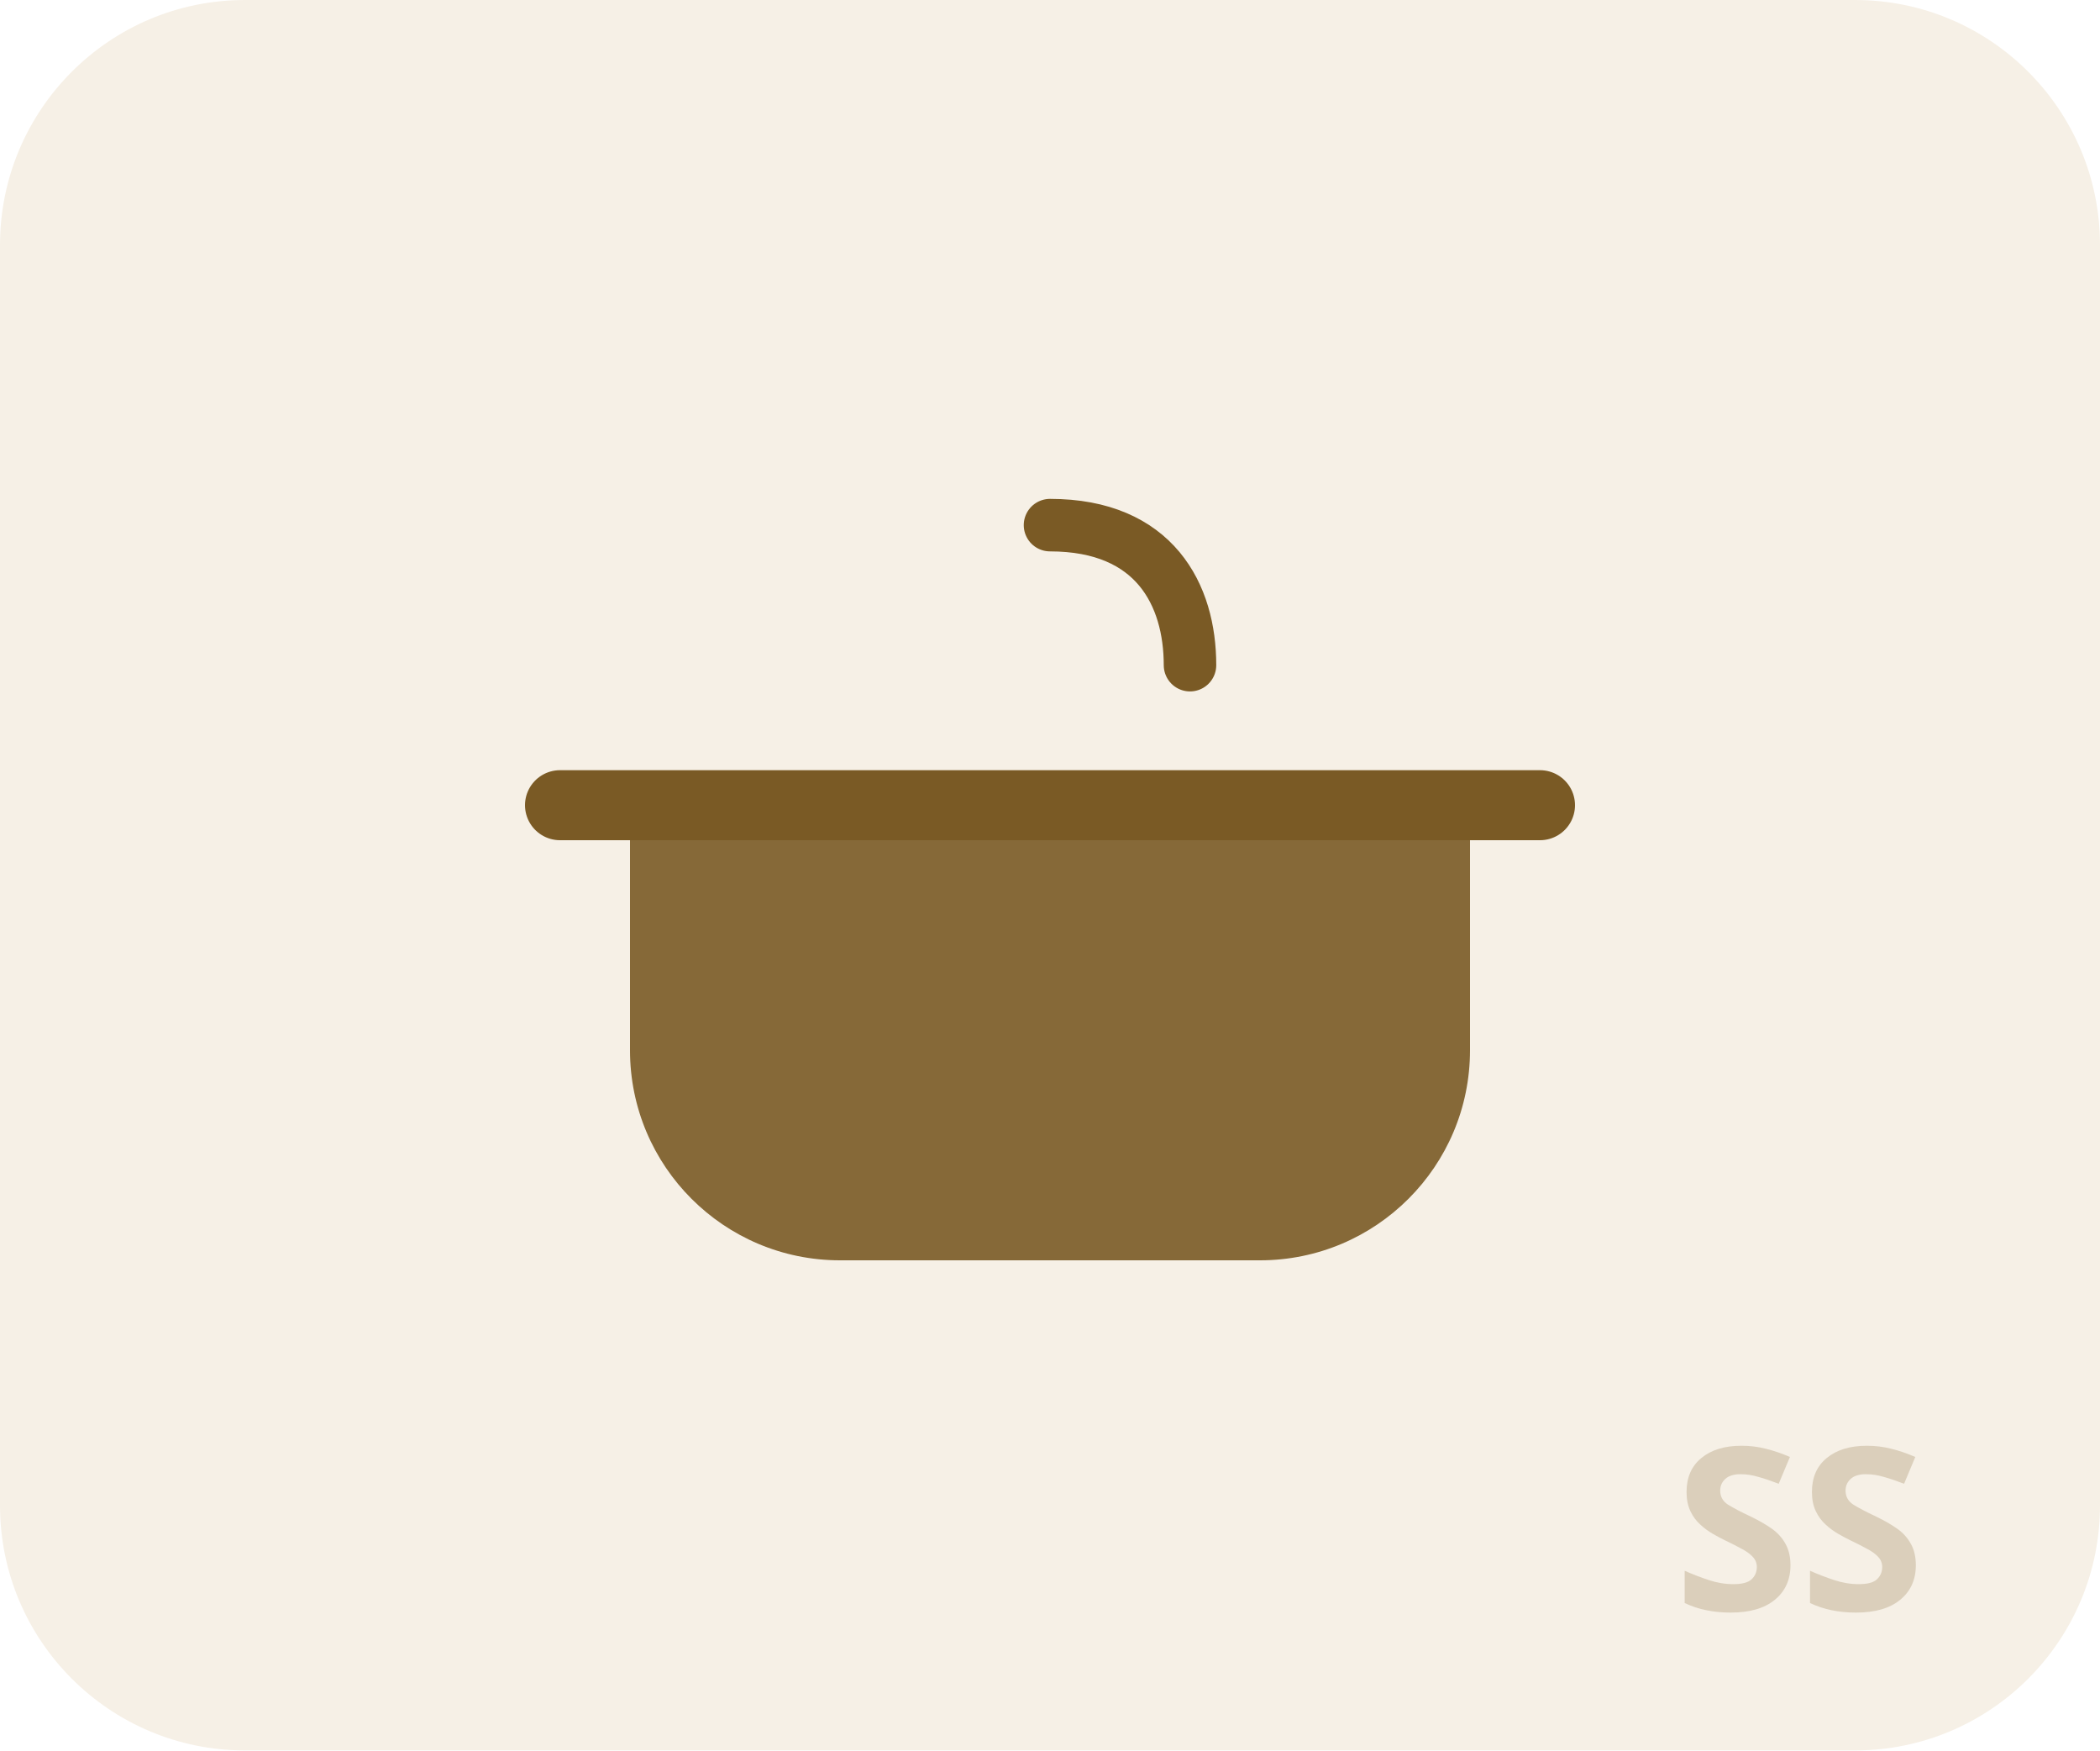
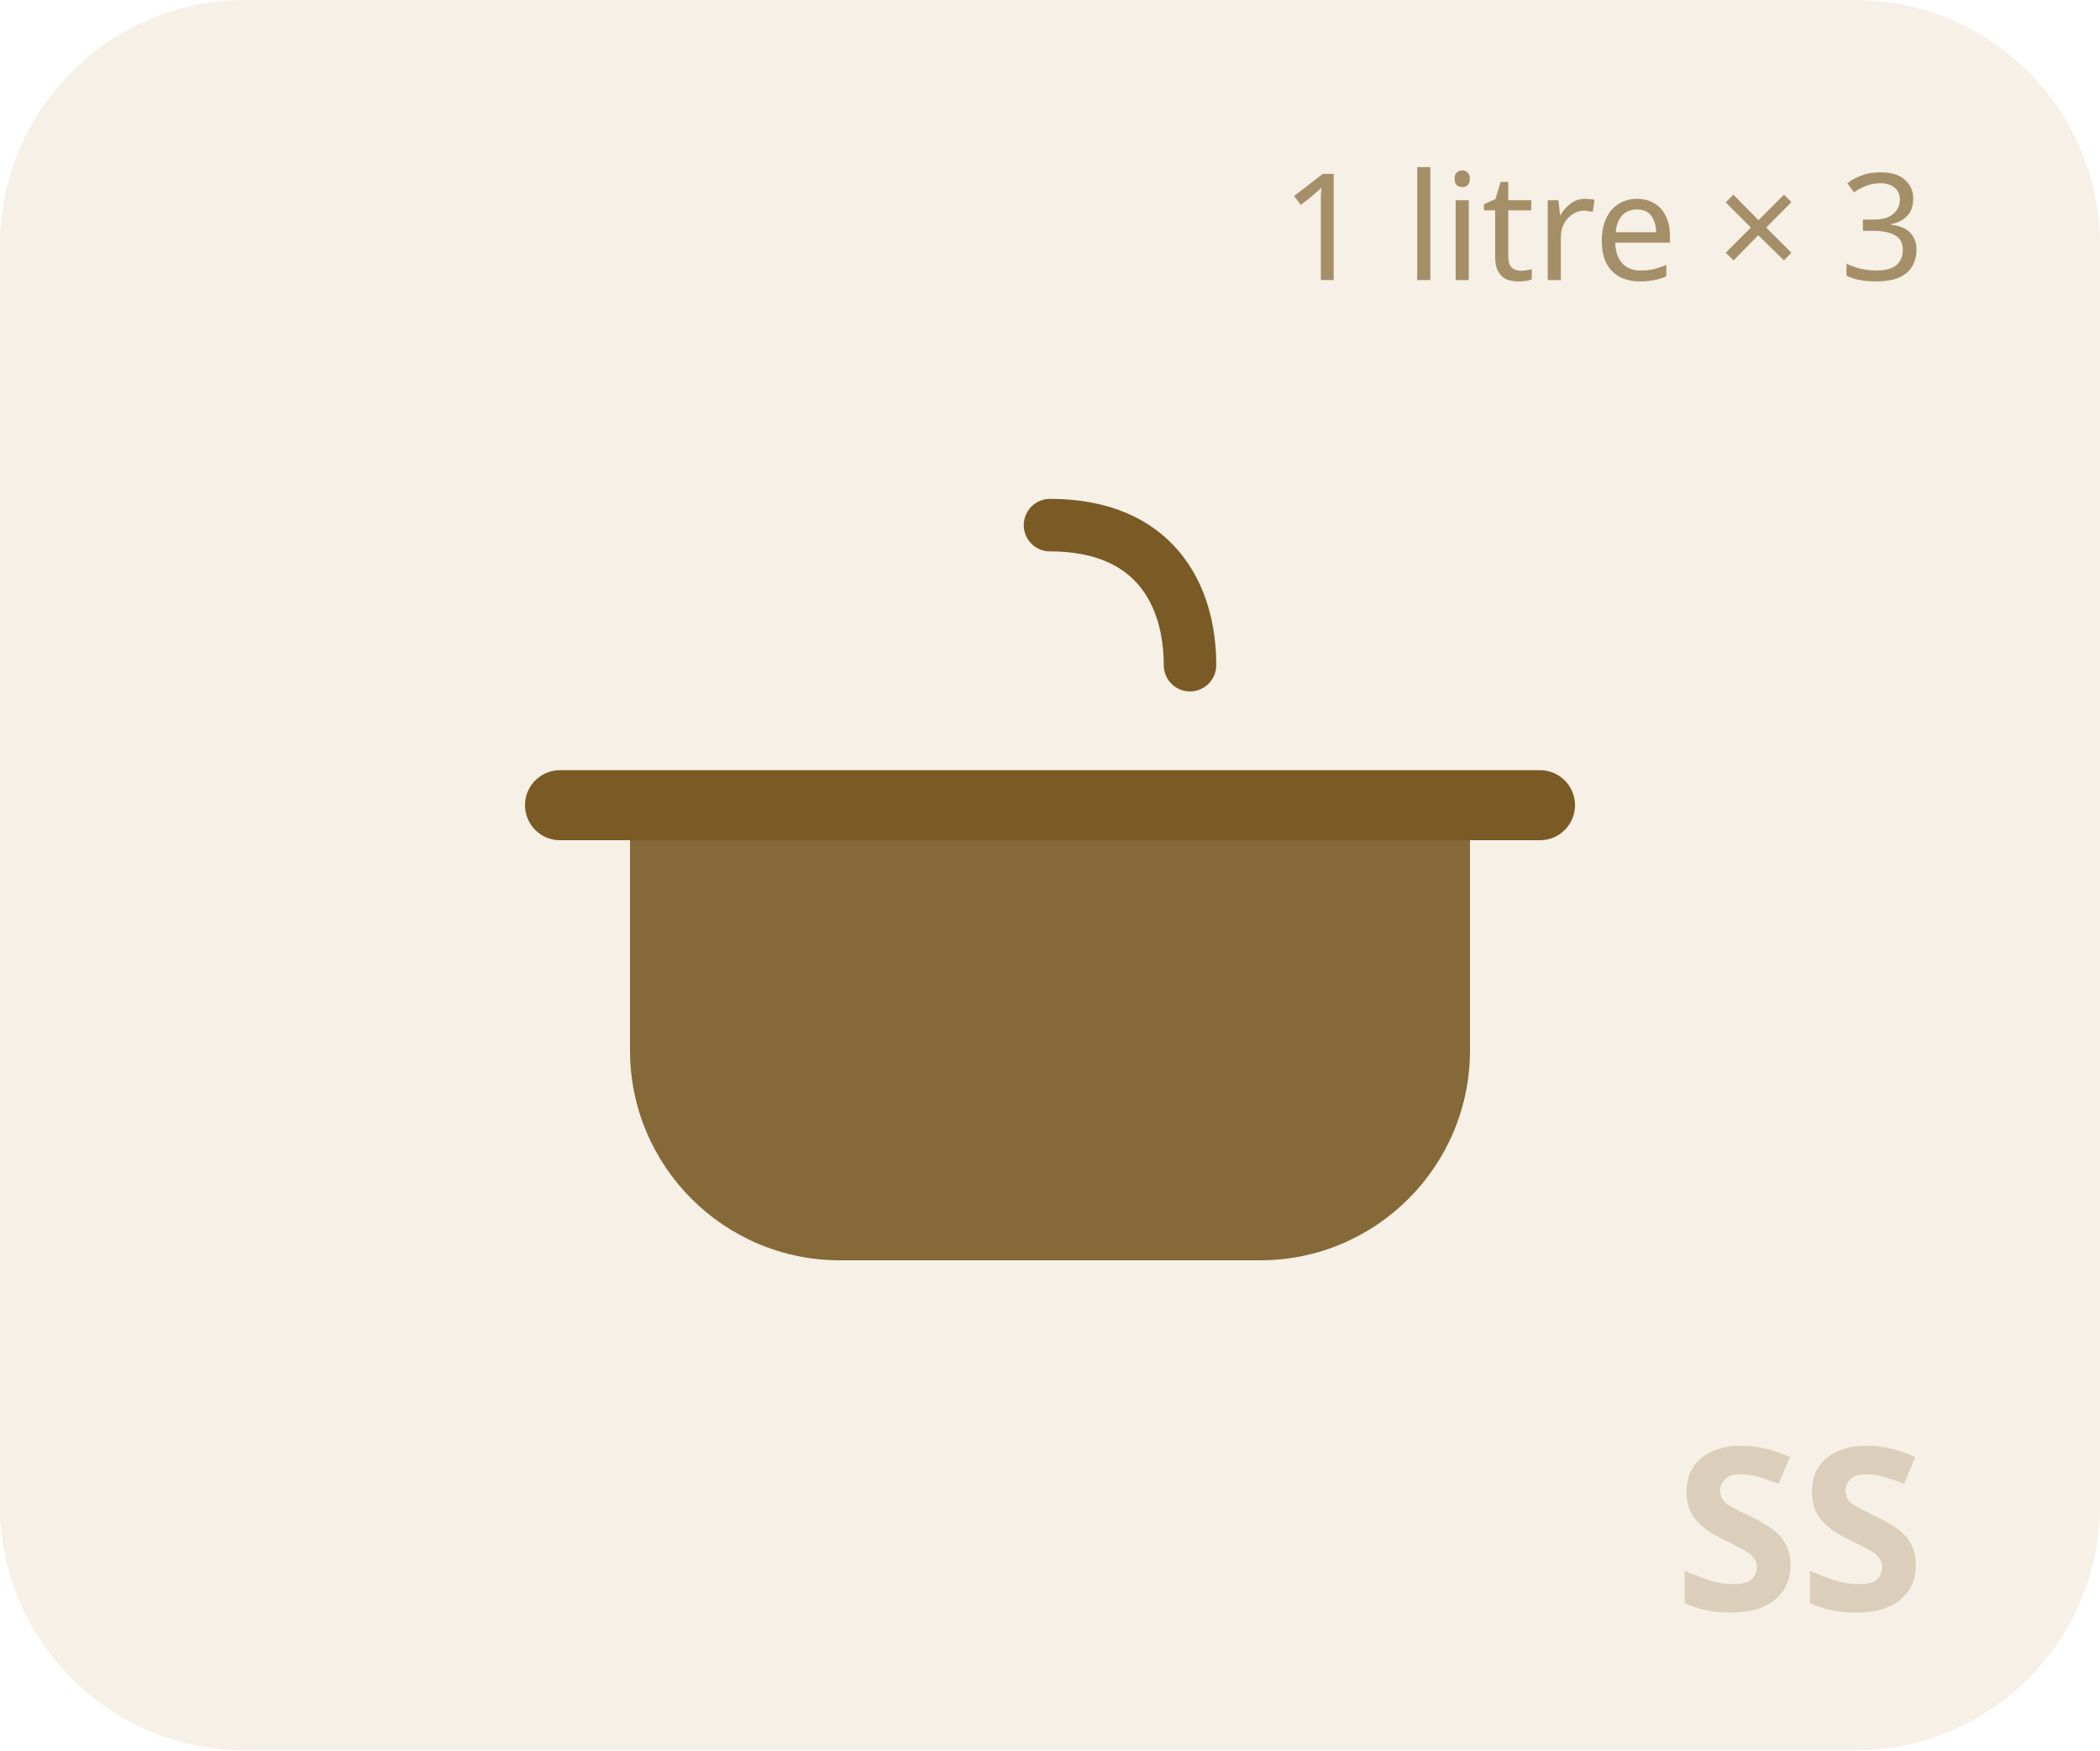
<svg xmlns="http://www.w3.org/2000/svg" viewBox="0 0 120 100" role="img" aria-label="Steel Storage Box (Set of 3)">
  <rect width="120" height="100" rx="14" fill="#f6f0e6" />
  <g transform="translate(4 2)">
    <path d="M32 44h48v14a12 12 0 0 1-12 12H44a12 12 0 0 1-12-12z" fill="#7a5a25" opacity=".9" />
    <path d="M28 44h56" stroke="#7a5a25" stroke-width="4" stroke-linecap="round" />
    <path d="M56 28c6 0 8 4 8 8" stroke="#7a5a25" stroke-width="3" fill="none" stroke-linecap="round" />
  </g>
-   <text x="110" y="16" text-anchor="end" font-family="system-ui,sans-serif" font-size="8.5" fill="#7a5a25" opacity=".65" />
+   <text x="110" y="16" text-anchor="end" font-family="system-ui,sans-serif" font-size="8.5" fill="#7a5a25" opacity=".65">1 litre × 3</text>
  <text x="110" y="92" text-anchor="end" font-family="system-ui,sans-serif" font-size="13" font-weight="800" fill="#7a5a25" opacity=".22">SS</text>
</svg>
